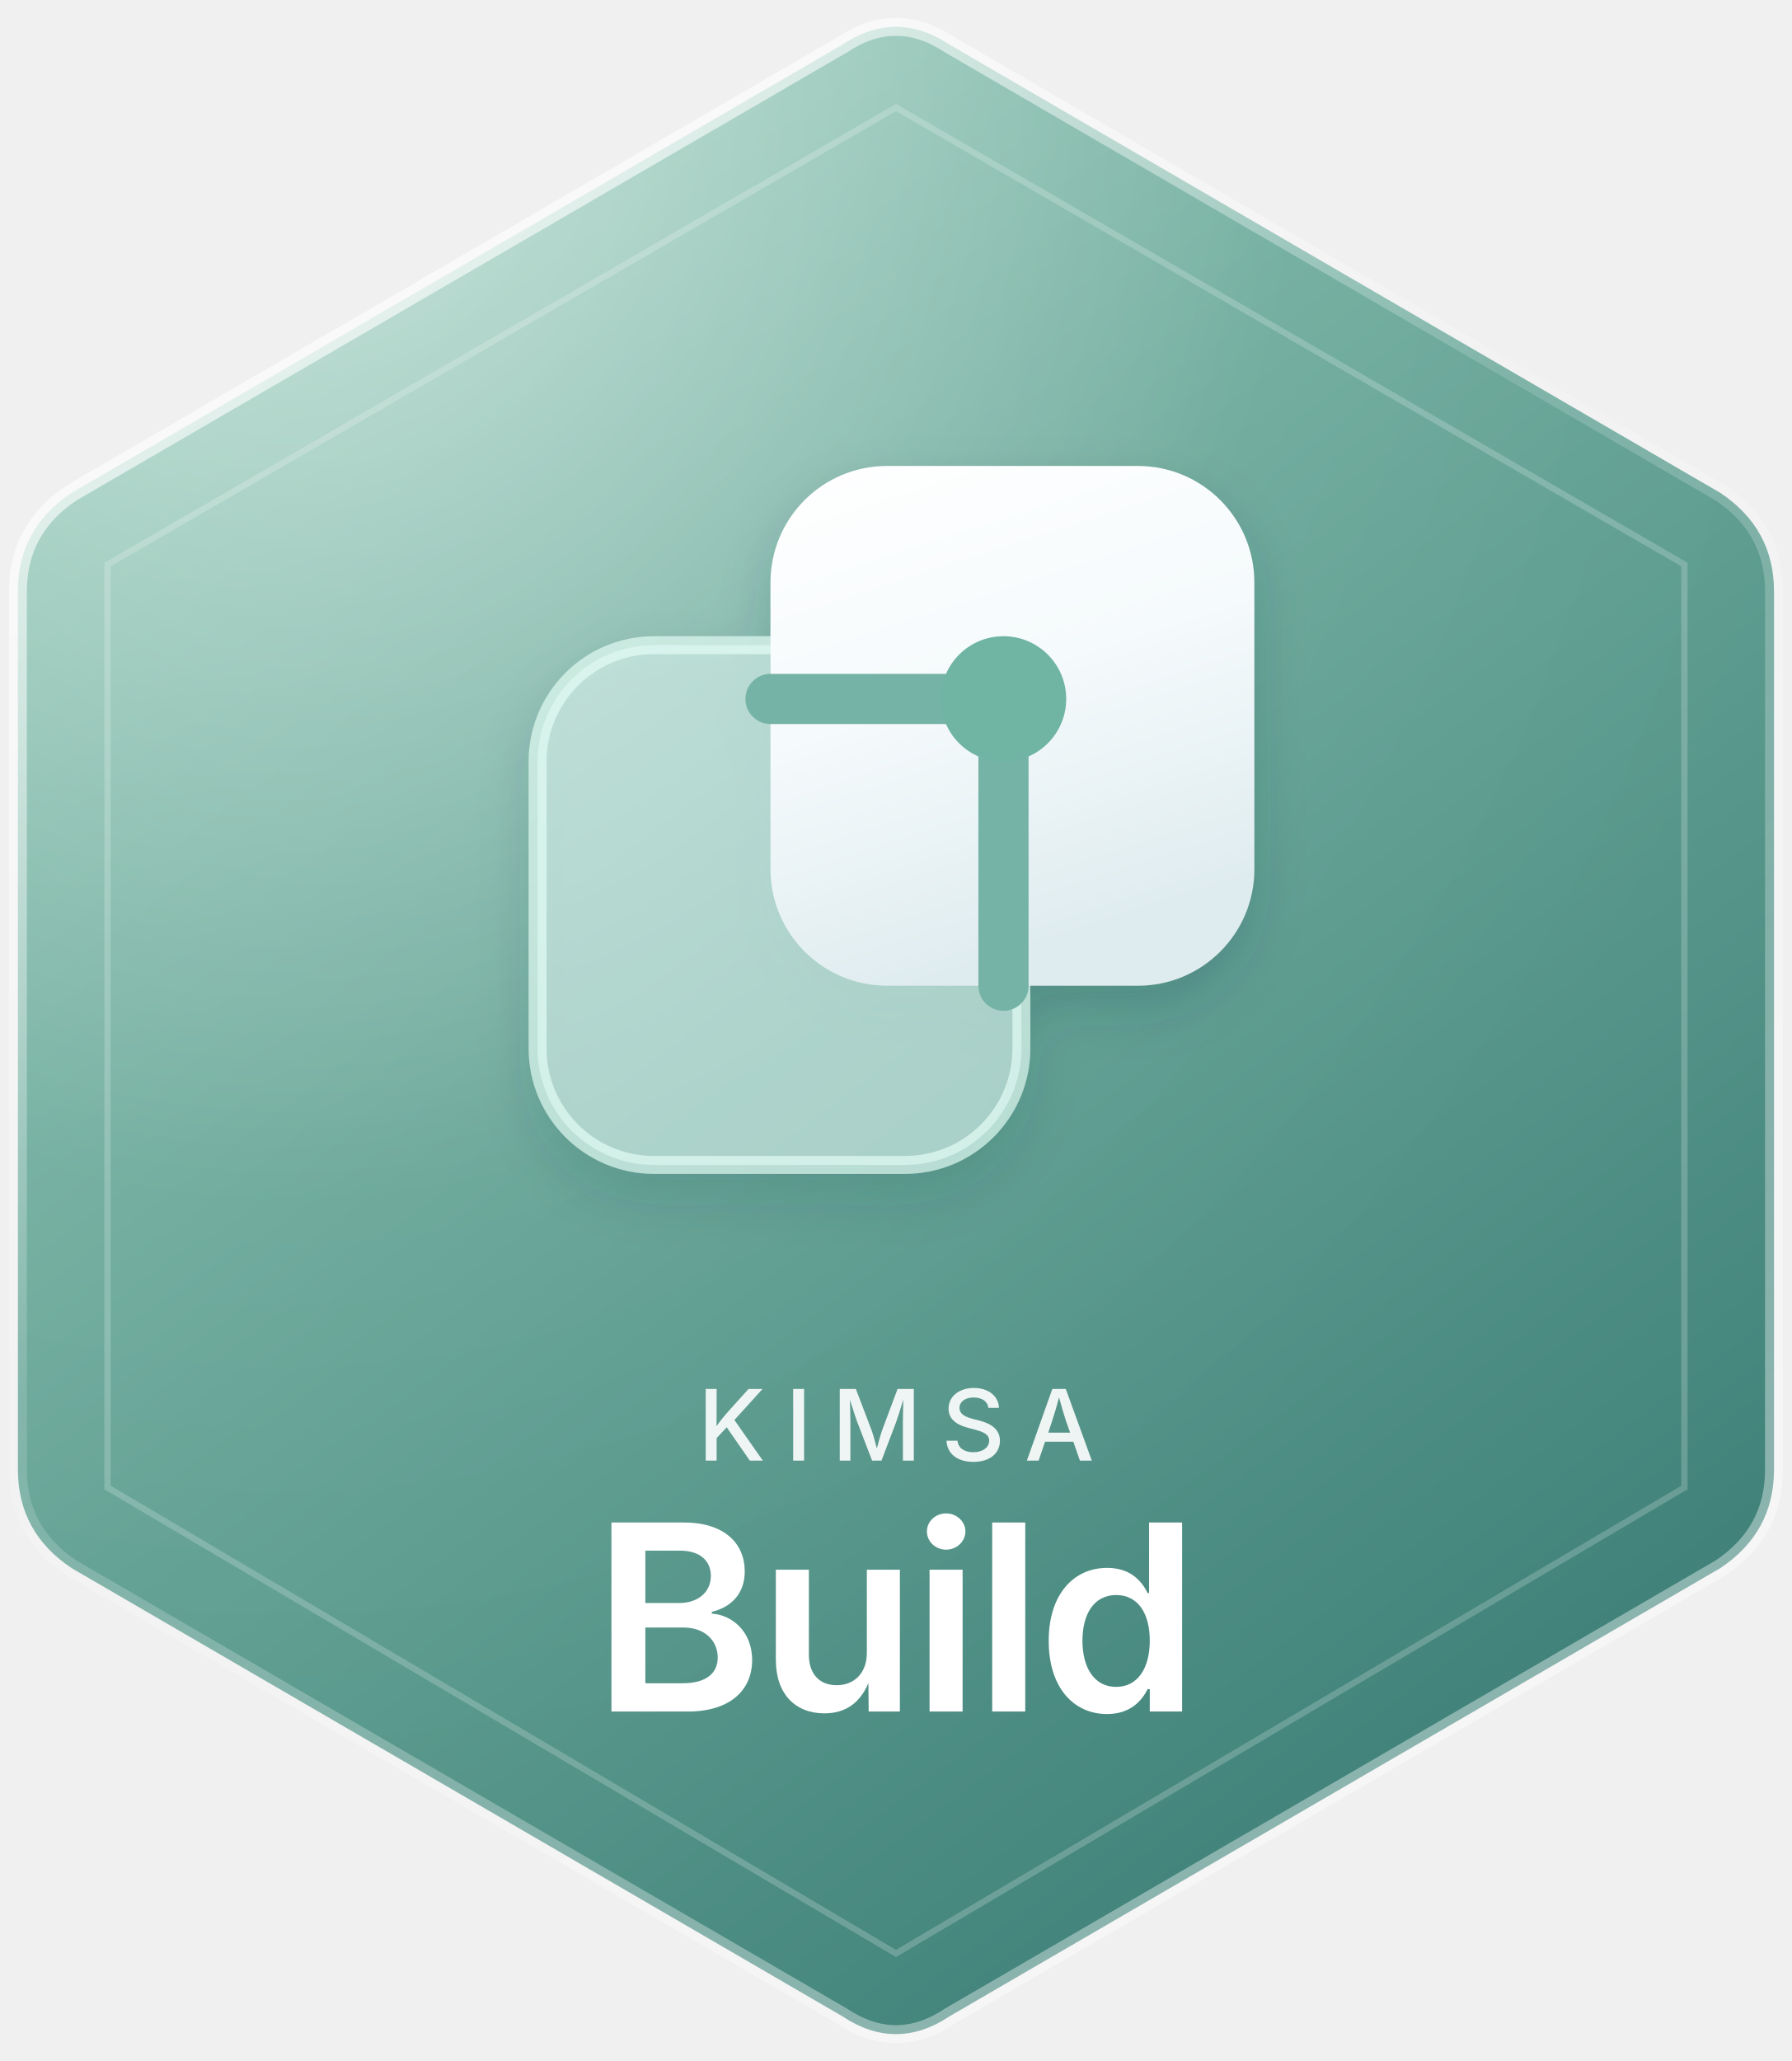
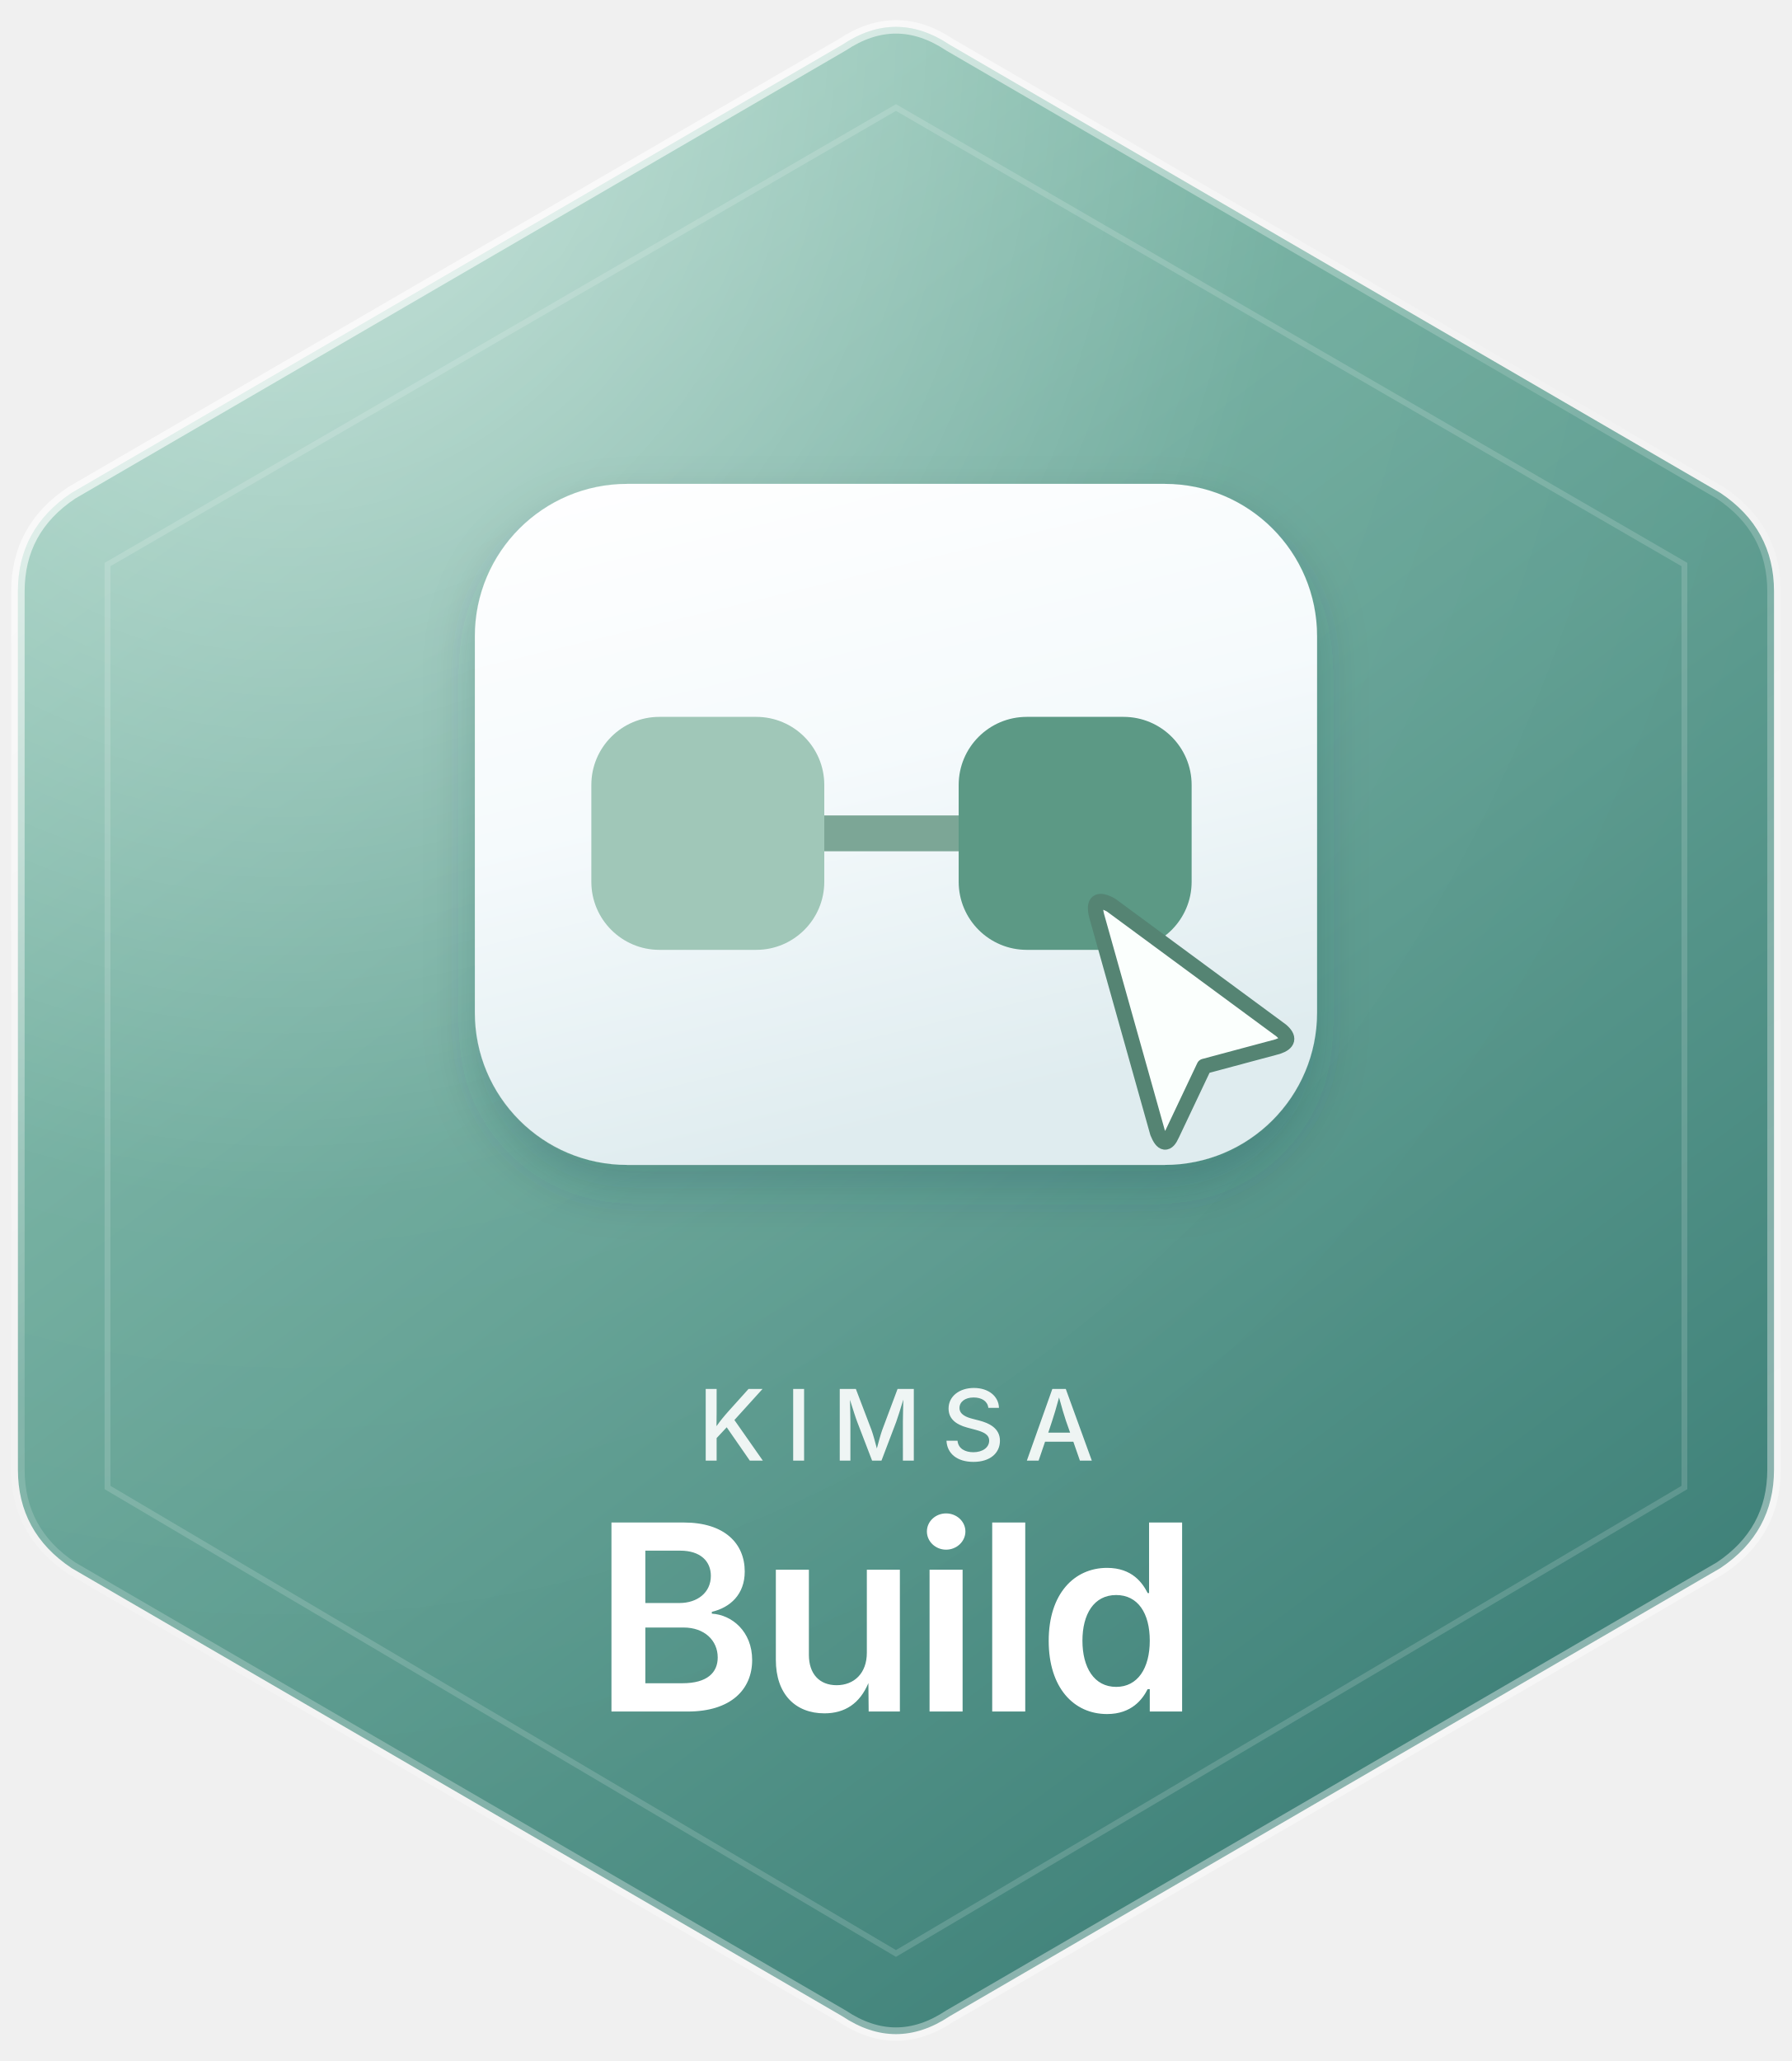
- <svg xmlns="http://www.w3.org/2000/svg" viewBox="0 0 200 230" role="img" aria-label="KIMSA Build: Visual model assembly">
+ <svg xmlns="http://www.w3.org/2000/svg" viewBox="0 0 200 230" role="img" aria-label="KIMSA Build: visual model assembly">
  <defs>
-     <linearGradient id="kimsagui-sea" x1="0" y1="0" x2=".65" y2="1">
+     <linearGradient id="kimsa-build-sea" x1="0" y1="0" x2=".65" y2="1">
      <stop stop-color="#93ccb8" />
      <stop offset="1" stop-color="#3f8179" />
    </linearGradient>
-     <linearGradient id="kimsagui-pearl" x1="0" y1="0" x2=".3" y2="1">
+     <linearGradient id="kimsa-build-pearl" x1="0" y1="0" x2=".3" y2="1">
      <stop stop-color="#fff" />
      <stop offset=".5" stop-color="#f5fafc" />
      <stop offset="1" stop-color="#dfecef" />
    </linearGradient>
-     <radialGradient id="kimsagui-light" cx=".15" cy="0" r=".9">
+     <radialGradient id="kimsa-build-light" cx=".15" cy="0" r=".9">
      <stop stop-color="#fff" stop-opacity=".57" />
      <stop offset=".65" stop-color="#fff" stop-opacity=".04" />
      <stop offset="1" stop-color="#fff" stop-opacity="0" />
    </radialGradient>
-     <linearGradient id="kimsagui-edge" x1="0" y1="0" x2=".6" y2="1">
+     <linearGradient id="kimsa-build-edge" x1="0" y1="0" x2=".6" y2="1">
      <stop stop-color="#fff" stop-opacity=".9" />
      <stop offset=".5" stop-color="#fff" stop-opacity=".14" />
      <stop offset="1" stop-color="#fff" stop-opacity=".4" />
    </linearGradient>
-     <filter id="kimsagui-lift" x="-30%" y="-30%" width="160%" height="170%" color-interpolation-filters="sRGB">
+     <filter id="kimsa-build-lift" x="-30%" y="-30%" width="160%" height="170%" color-interpolation-filters="sRGB">
      <feDropShadow dx="0" dy="1.3" stdDeviation="1.4" flood-color="#15354d" flood-opacity=".19" />
    </filter>
  </defs>
-   <path d="M106 5L192 55Q198 59 198 66V164Q198 171 192 175L106 225Q100 229 94 225L8 175Q2 171 2 164V66Q2 59 8 55L94 5Q100 1 106 5Z" fill="url(#kimsagui-sea)" />
-   <path d="M106 5L192 55Q198 59 198 66V164Q198 171 192 175L106 225Q100 229 94 225L8 175Q2 171 2 164V66Q2 59 8 55L94 5Q100 1 106 5Z" fill="url(#kimsagui-light)" stroke="url(#kimsagui-edge)" stroke-width="2" />
-   <path d="M100 12L188 63V166L100 218L12 166V63Z" fill="none" stroke="#fff" stroke-opacity=".2" stroke-width=".7" />
+   <path d="M106 5L192 55Q198 59 198 66V164Q198 171 192 175L106 225Q100 229 94 225L8 175Q2 171 2 164V66Q2 59 8 55L94 5Q100 1 106 5Z" fill="url(#kimsa-build-sea)" />
+   <path d="M106 5L192 55Q198 59 198 66V164Q198 171 192 175L106 225Q100 229 94 225L8 175Q2 171 2 164V66Q2 59 8 55L94 5Q100 1 106 5Z" fill="url(#kimsa-build-light)" stroke="url(#kimsa-build-edge)" stroke-width="1.5" />
+   <path d="M100 12L188 63V166L100 218L12 166V63Z" fill="none" stroke="#fff" stroke-opacity=".15" stroke-width=".65" />
  <g transform="translate(36 28) scale(2)">
-     <g filter="url(#kimsagui-lift)" stroke-linejoin="round">
-       <rect x="12" y="22" width="27" height="29" rx="6.5" fill="#dbf5ef" fill-opacity=".58" stroke="#e7fff8" stroke-opacity=".65" />
-       <rect x="25" y="12" width="27" height="29" rx="6.5" fill="url(#kimsagui-pearl)" />
-       <path d="M25 25H38V41" fill="none" stroke="#74b3a6" stroke-width="2.8" stroke-linecap="round" stroke-linejoin="round" />
-       <circle cx="38" cy="25" r="3.5" fill="#70b5a4" />
+     <g filter="url(#kimsa-build-lift)" stroke-linejoin="round">
+       <rect x="8.5" y="13" width="47" height="38" rx="8.5" fill="url(#kimsa-build-pearl)" />
+       <path d="M27.5 32.5H36" stroke="#7ba696" stroke-width="2" stroke-linecap="round" />
+       <rect x="15" y="26" width="13" height="13" rx="3.8" fill="#a0c7b8" />
+       <rect x="35.5" y="26" width="13" height="13" rx="3.8" fill="#5b9985" />
+       <path d="M44 36.5L53.5 43.5Q54.2 44.1 53.3 44.4L49.2 45.5L47.4 49.3Q47 50.2 46.6 49.2L43.2 37.1Q42.9 35.9 44 36.5Z" fill="#fbfffd" stroke="#548473" stroke-width=".85" />
    </g>
  </g>
  <text x="100" y="163" text-anchor="middle" font-family="Inter, system-ui, DejaVu Sans, sans-serif" font-size="11" font-weight="500" letter-spacing="2.2" fill="white" fill-opacity=".9">KIMSA</text>
  <text x="100" y="191" text-anchor="middle" font-family="Inter, system-ui, DejaVu Sans, sans-serif" font-size="29" font-weight="600" letter-spacing="-.6" fill="white">Build</text>
</svg>
